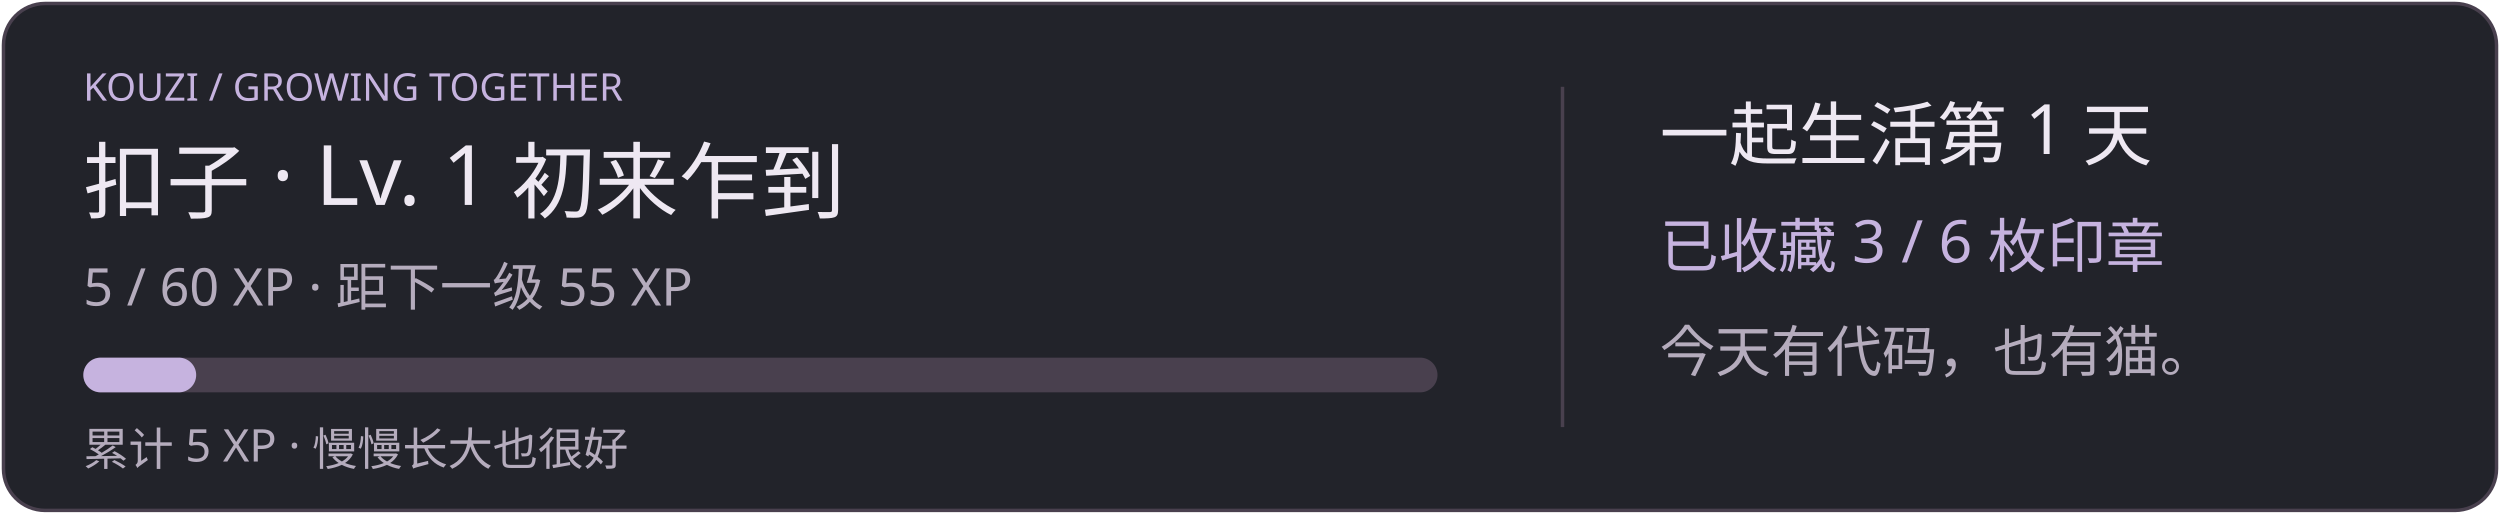
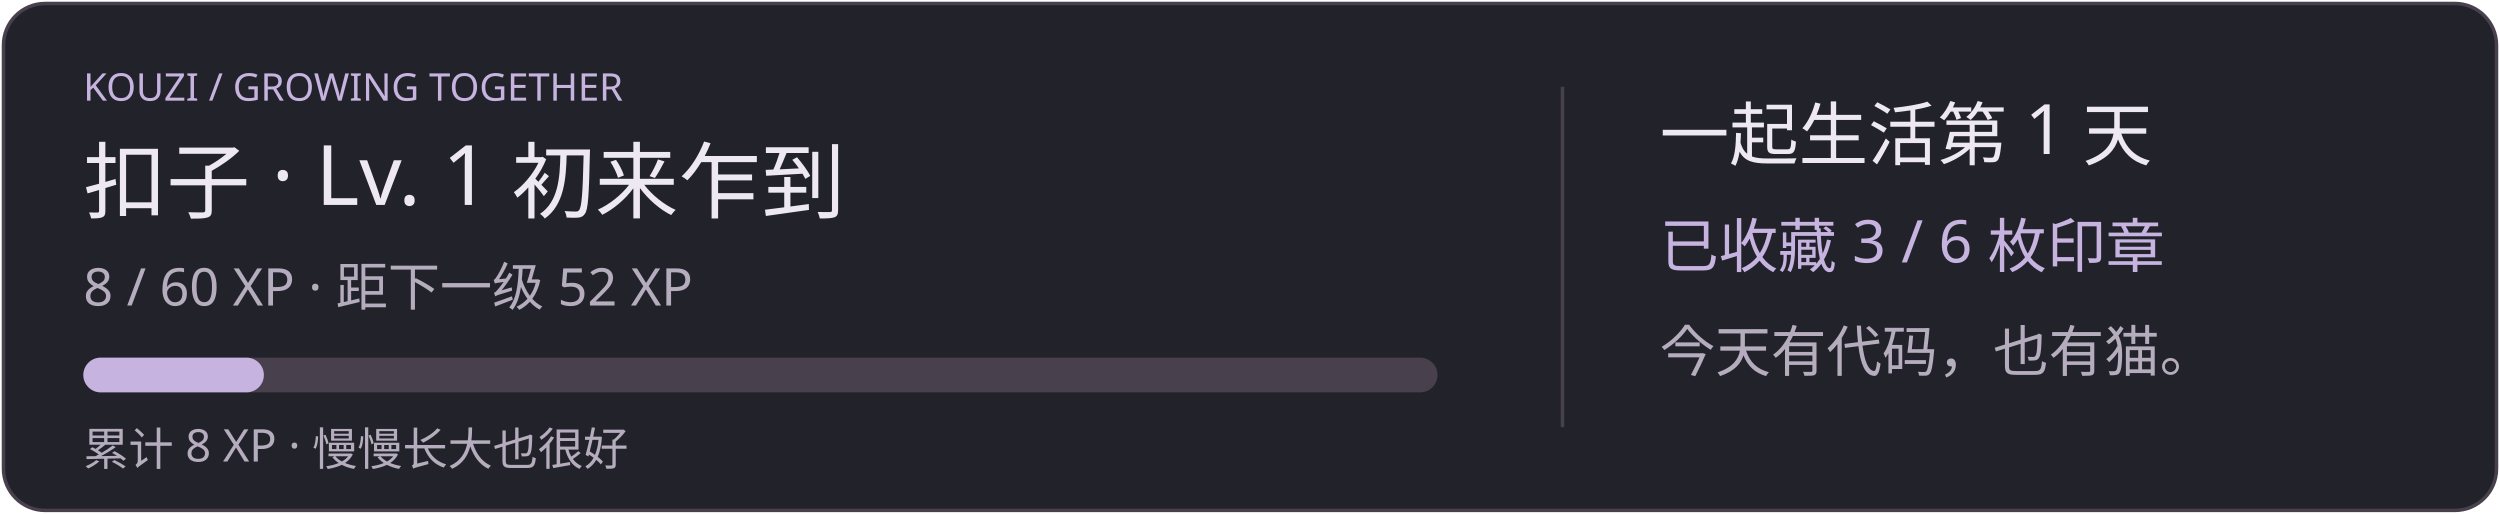
<svg xmlns="http://www.w3.org/2000/svg" width="720" height="148" viewBox="0 0 720 148" role="img">
  <rect x="1" y="1" width="718" height="146" rx="12" fill="#22232a" stroke="#49404e" />
  <text x="24" y="29" fill="#c6b3df" font-size="11" font-family="Segoe UI,Microsoft YaHei,sans-serif">KOUZI / GROWING TOGETHER</text>
  <text x="24" y="61" fill="#eee8f2" font-size="24" font-family="Segoe UI,Microsoft YaHei,sans-serif">扣子 · Lv. 1 初来乍到</text>
-   <text x="24" y="88" fill="#b5acbd" font-size="15" font-family="Segoe UI,Microsoft YaHei,sans-serif">5 / 60 XP · 距下一级 55 XP</text>
+   <text x="24" y="88" fill="#b5acbd" font-size="15" font-family="Segoe UI,Microsoft YaHei,sans-serif">8 / 60 XP · 距下一级 52 XP</text>
  <rect x="24" y="103" width="390" height="10" rx="5" fill="#49404e" />
-   <rect x="24" y="103" width="32.5" height="10" rx="5" fill="#c6b3df" />
-   <text x="24" y="134" fill="#b5acbd" font-size="13" font-family="Segoe UI,Microsoft YaHei,sans-serif">累计 5 XP · 慢慢长大也很好</text>
+   <rect x="24" y="103" width="52.0" height="10" rx="5" fill="#c6b3df" />
+   <text x="24" y="134" fill="#b5acbd" font-size="13" font-family="Segoe UI,Microsoft YaHei,sans-serif">累计 8 XP · 慢慢长大也很好</text>
  <path d="M450 25 V123" stroke="#49404e" />
  <text x="478" y="46" fill="#eee8f2" font-size="20" font-family="Segoe UI,Microsoft YaHei,sans-serif">一起生活第 1 天</text>
  <text x="478" y="77" fill="#c6b3df" font-size="17" font-family="Segoe UI,Microsoft YaHei,sans-serif">已收藏 3 / 6 枚印章</text>
  <text x="478" y="107" fill="#b5acbd" font-size="16" font-family="Segoe UI,Microsoft YaHei,sans-serif">今天有代码，也有猫。</text>
</svg>
